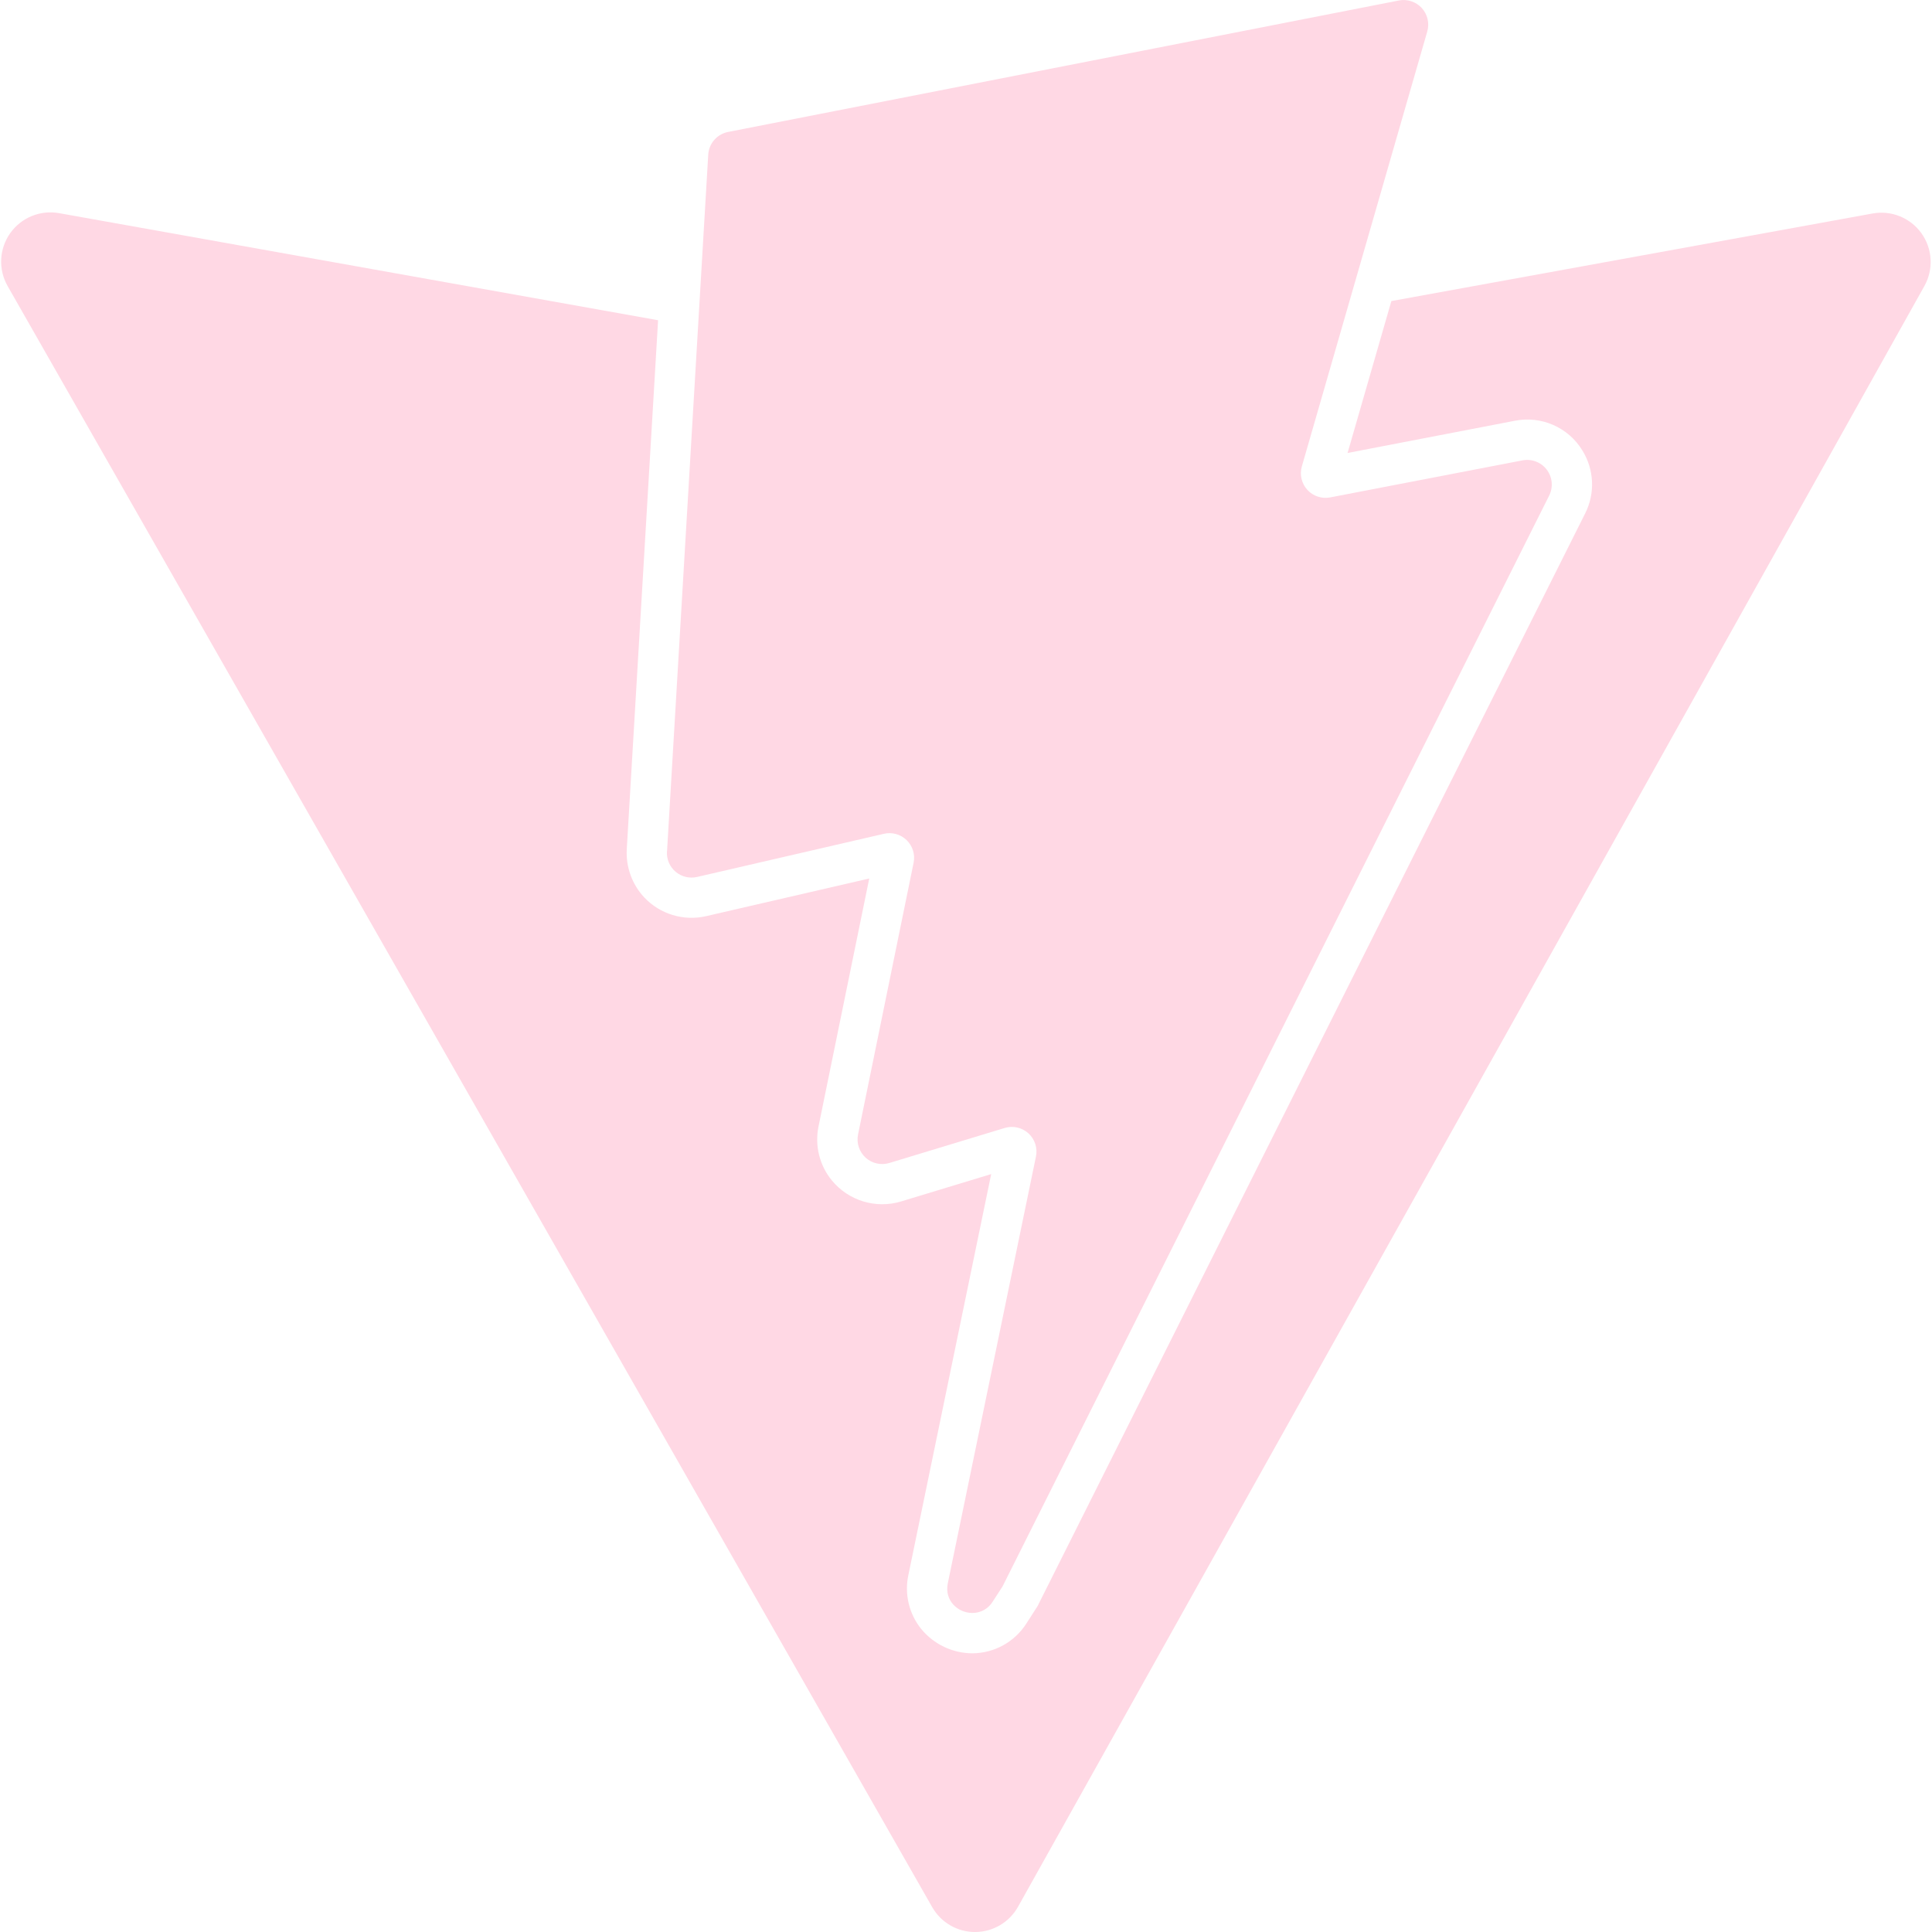
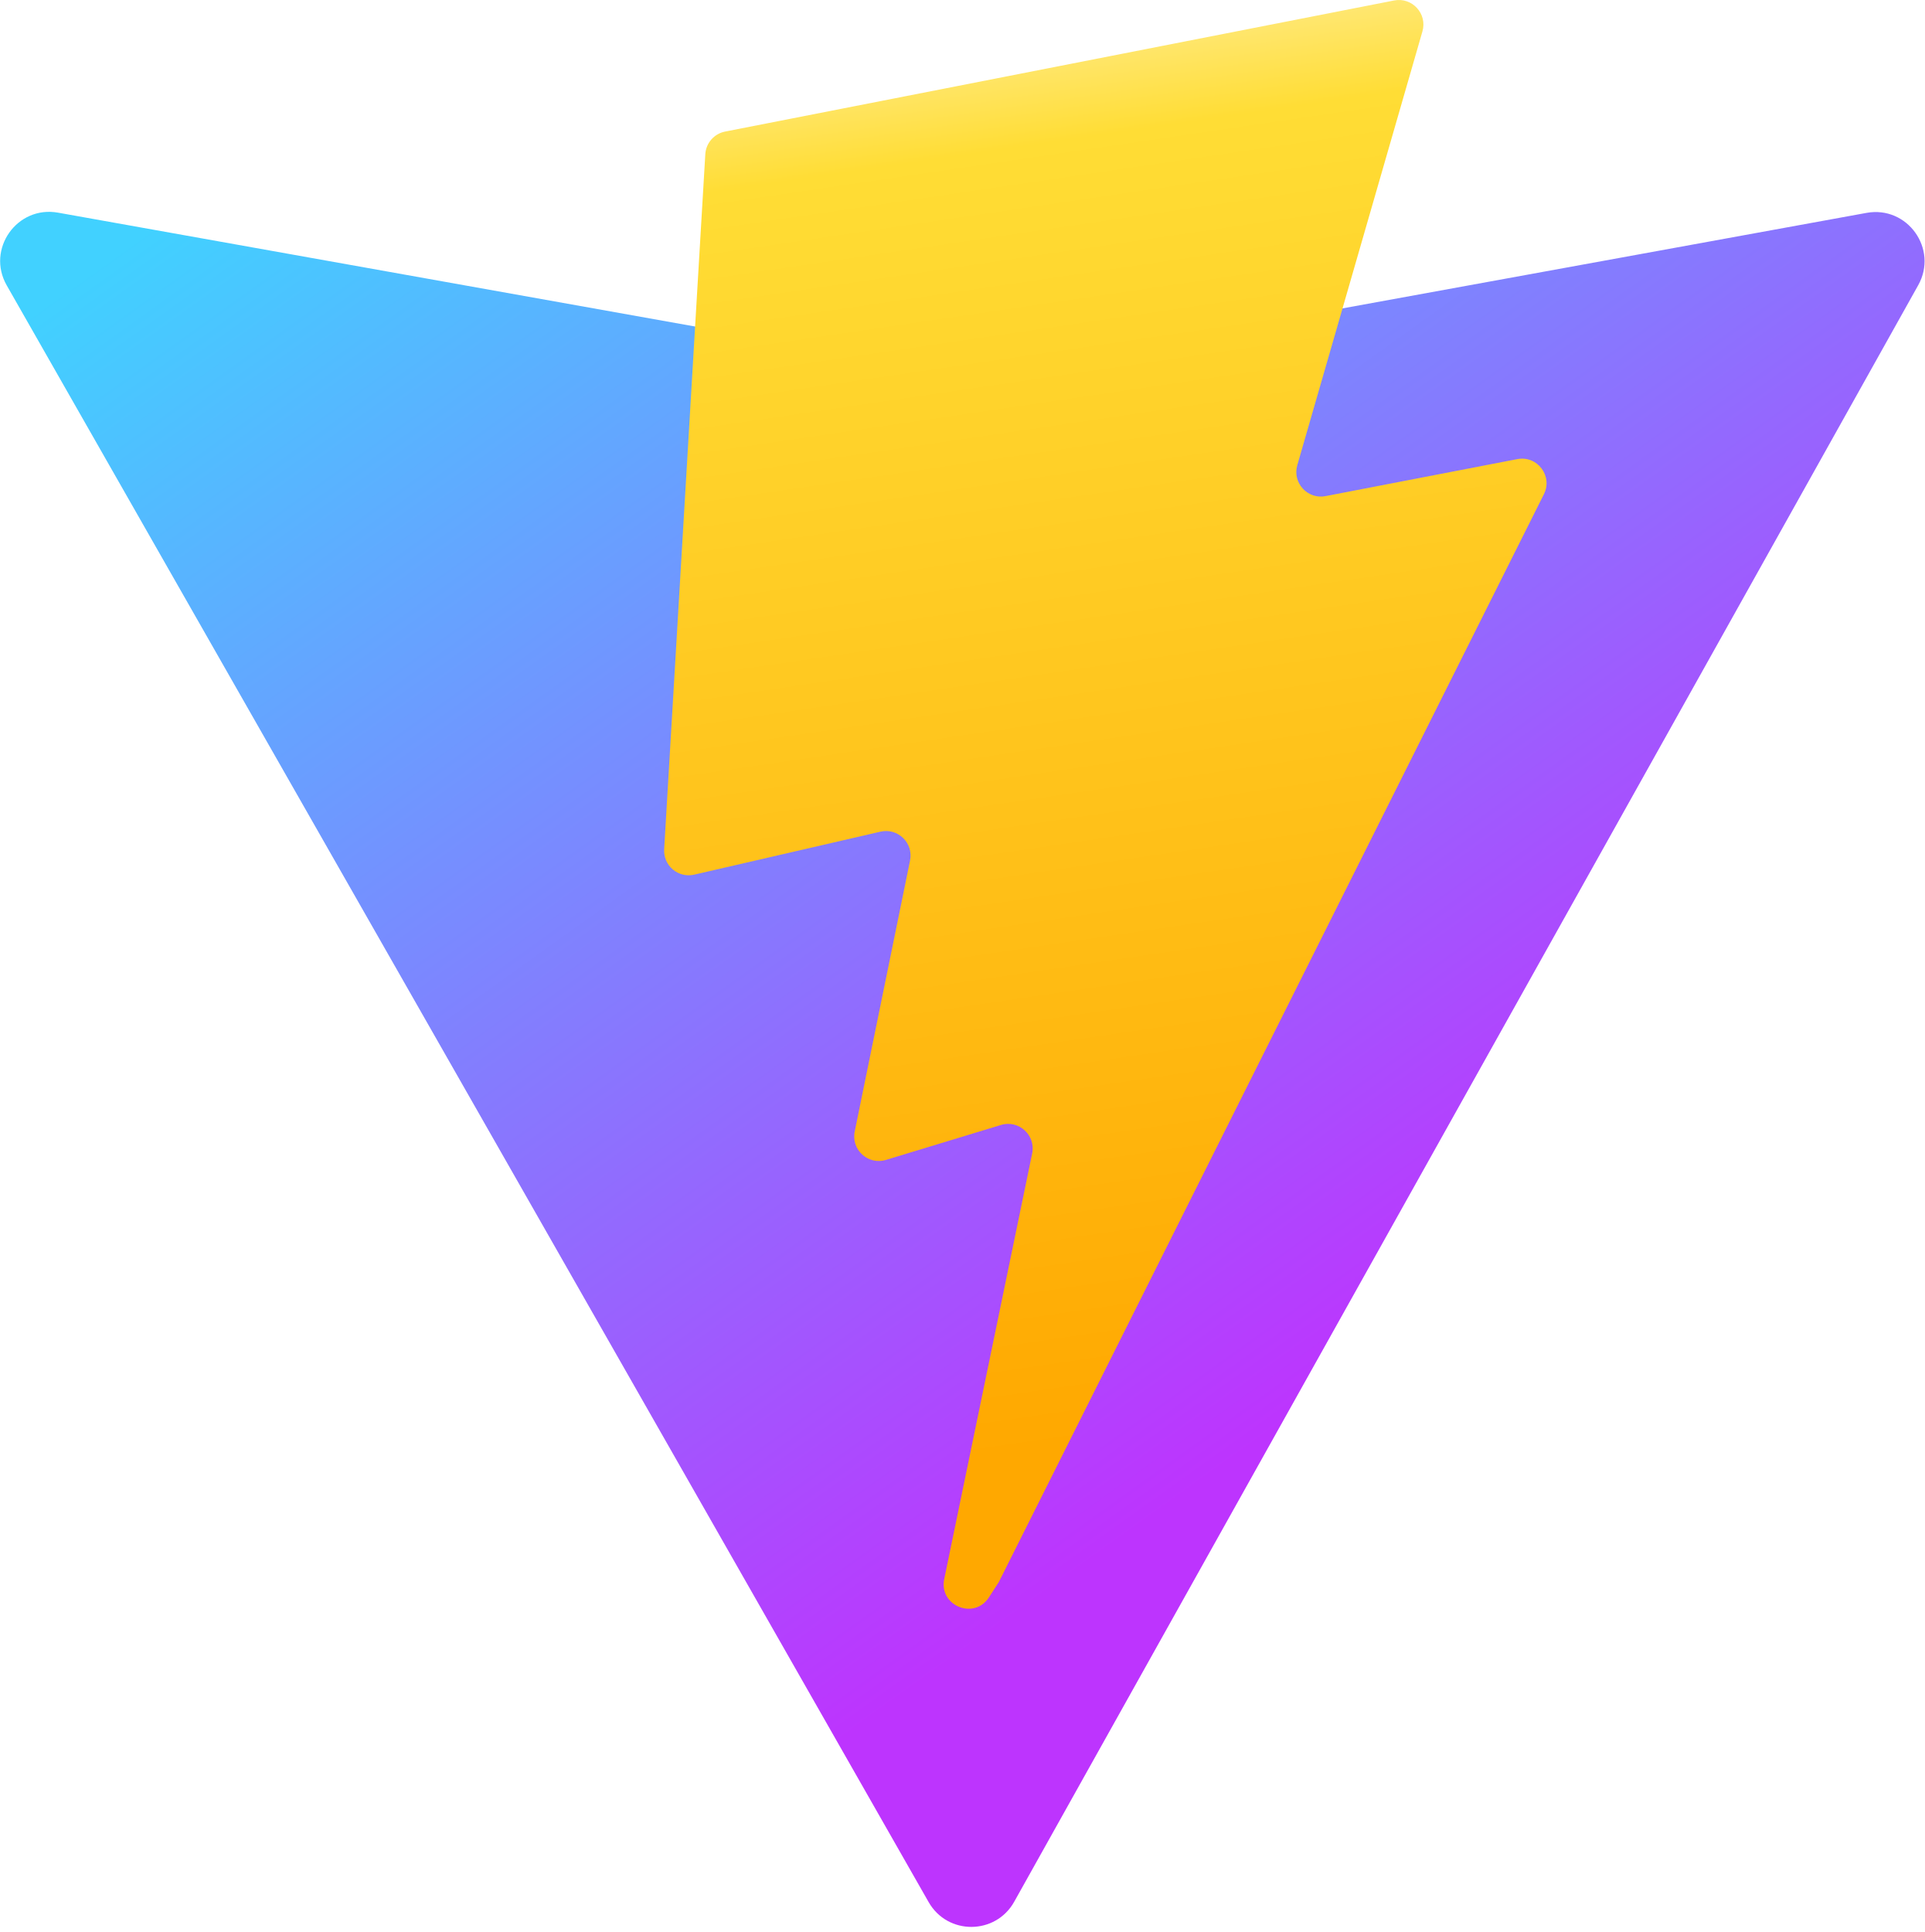
- <svg xmlns="http://www.w3.org/2000/svg" role="img" viewBox="0 0 24 24" id="Vite--Streamline-Simple-Icons" height="24" width="24">
-   <path d="m8.286 10.578 0.512 -8.657a0.306 0.306 0 0 1 0.247 -0.282L17.377 0.006a0.306 0.306 0 0 1 0.353 0.385l-1.558 5.403a0.306 0.306 0 0 0 0.352 0.385l2.388 -0.46a0.306 0.306 0 0 1 0.332 0.438l-6.79 13.55 -0.123 0.19a0.294 0.294 0 0 1 -0.252 0.14c-0.177 0 -0.35 -0.152 -0.305 -0.369l1.095 -5.301a0.306 0.306 0 0 0 -0.388 -0.355l-1.433 0.435a0.306 0.306 0 0 1 -0.389 -0.354l0.69 -3.375a0.306 0.306 0 0 0 -0.37 -0.36l-2.32 0.536a0.306 0.306 0 0 1 -0.374 -0.316zm14.976 -7.926L17.284 3.74l-0.544 1.887 2.077 -0.4a0.8 0.8 0 0 1 0.84 0.369 0.8 0.8 0 0 1 0.034 0.783L12.9 19.93l-0.013 0.025 -0.015 0.023 -0.122 0.19a0.801 0.801 0 0 1 -0.672 0.37 0.826 0.826 0 0 1 -0.634 -0.302 0.8 0.8 0 0 1 -0.16 -0.67l1.029 -4.981 -1.12 0.34a0.81 0.81 0 0 1 -0.86 -0.262 0.802 0.802 0 0 1 -0.165 -0.67l0.63 -3.08 -2.027 0.468a0.808 0.808 0 0 1 -0.768 -0.233 0.81 0.81 0 0 1 -0.217 -0.6l0.389 -6.57 -7.44 -1.33a0.612 0.612 0 0 0 -0.64 0.906L11.58 23.691a0.612 0.612 0 0 0 1.066 -0.004l11.26 -20.135a0.612 0.612 0 0 0 -0.644 -0.9z" fill="#FFD8E4" stroke-width="1" />
+ <svg xmlns="http://www.w3.org/2000/svg" aria-hidden="true" role="img" class="iconify iconify--logos" width="31.88" height="32" preserveAspectRatio="xMidYMid meet" viewBox="0 0 256 257">
+   <defs>
+     <linearGradient id="IconifyId1813088fe1fbc01fb466" x1="-.828%" x2="57.636%" y1="7.652%" y2="78.411%">
+       <stop offset="0%" stop-color="#41D1FF" />
+       <stop offset="100%" stop-color="#BD34FE" />
+     </linearGradient>
+     <linearGradient id="IconifyId1813088fe1fbc01fb467" x1="43.376%" x2="50.316%" y1="2.242%" y2="89.03%">
+       <stop offset="0%" stop-color="#FFEA83" />
+       <stop offset="8.333%" stop-color="#FFDD35" />
+       <stop offset="100%" stop-color="#FFA800" />
+     </linearGradient>
+   </defs>
+   <path fill="url(#IconifyId1813088fe1fbc01fb466)" d="M255.153 37.938L134.897 252.976c-2.483 4.44-8.862 4.466-11.382.048L.875 37.958c-2.746-4.814 1.371-10.646 6.827-9.67l120.385 21.517a6.537 6.537 0 0 0 2.322-.004l117.867-21.483c5.438-.991 9.574 4.796 6.877 9.62Z" />
+   <path fill="url(#IconifyId1813088fe1fbc01fb467)" d="M185.432.063L96.44 17.501a3.268 3.268 0 0 0-2.634 3.014l-5.474 92.456a3.268 3.268 0 0 0 3.997 3.378l24.777-5.718c2.318-.535 4.413 1.507 3.936 3.838l-7.361 36.047c-.495 2.426 1.782 4.5 4.151 3.78l15.304-4.649c2.372-.72 4.652 1.36 4.15 3.788l-11.698 56.621c-.732 3.542 3.979 5.473 5.943 2.437l1.313-2.028l72.516-144.72c1.215-2.423-.88-5.186-3.54-4.672l-25.505 4.922c-2.396.462-4.435-1.77-3.759-4.114l16.646-57.705c.677-2.35-1.37-4.583-3.769-4.113Z" />
</svg>
